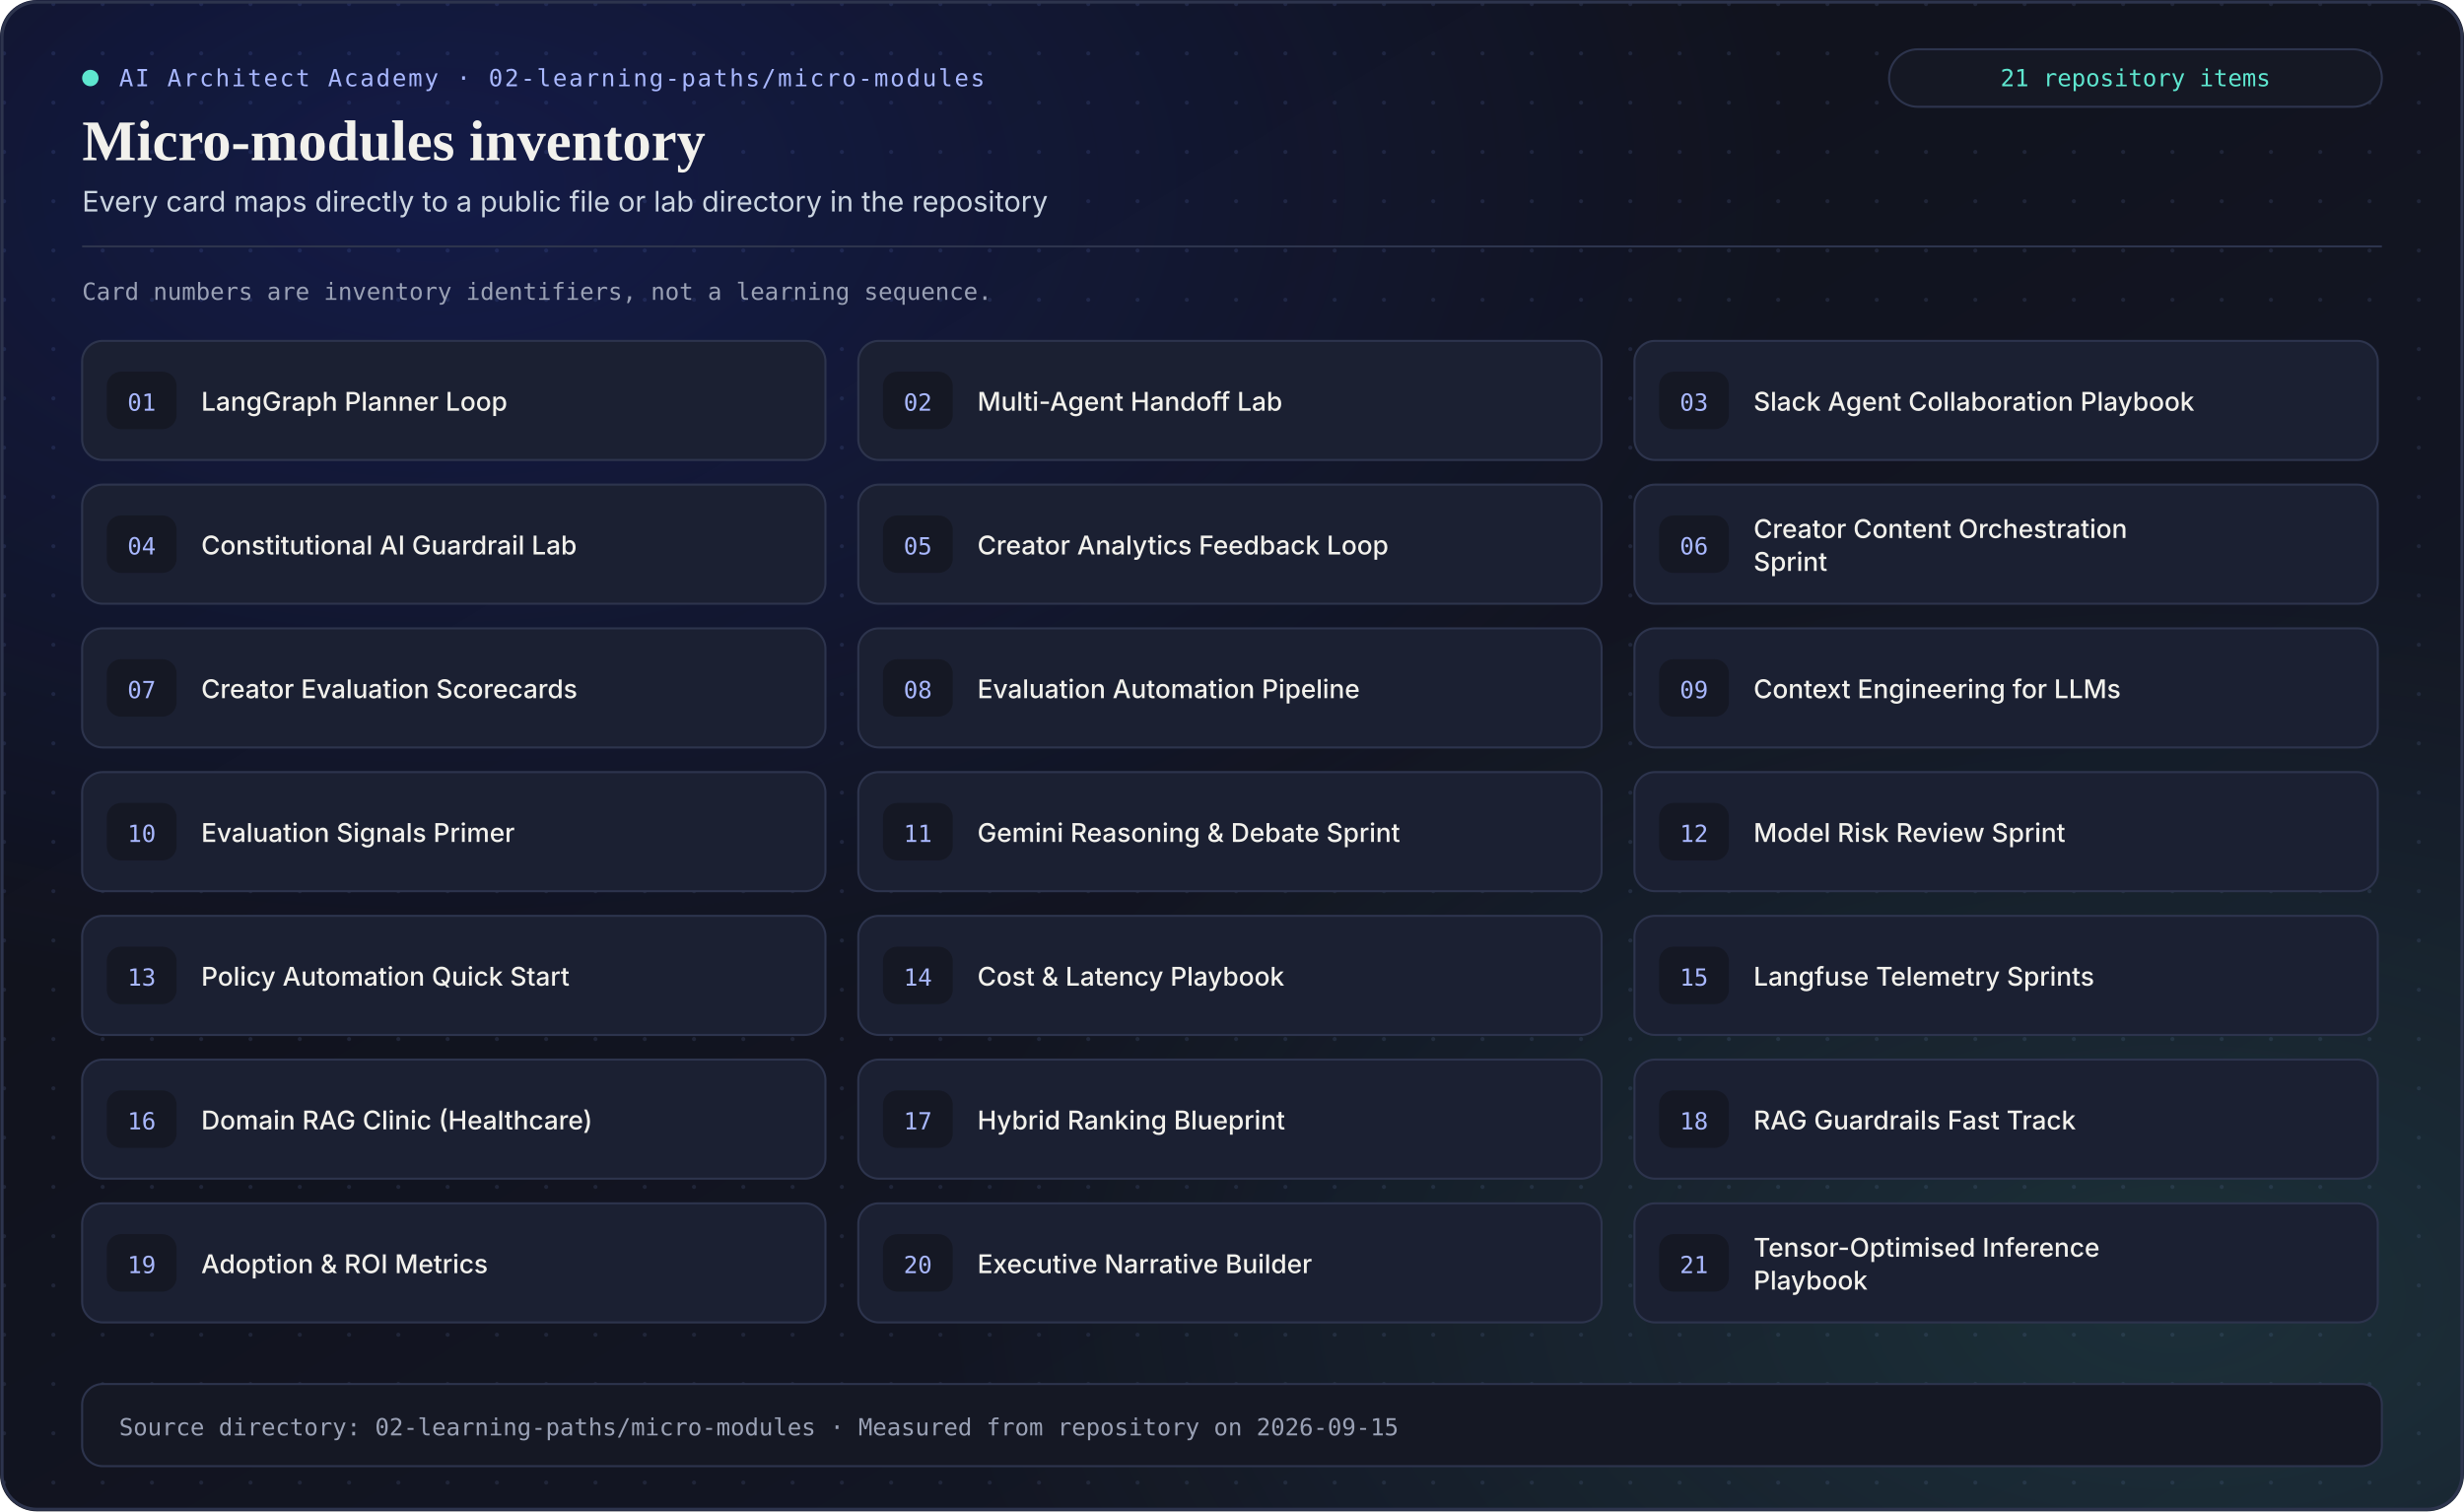
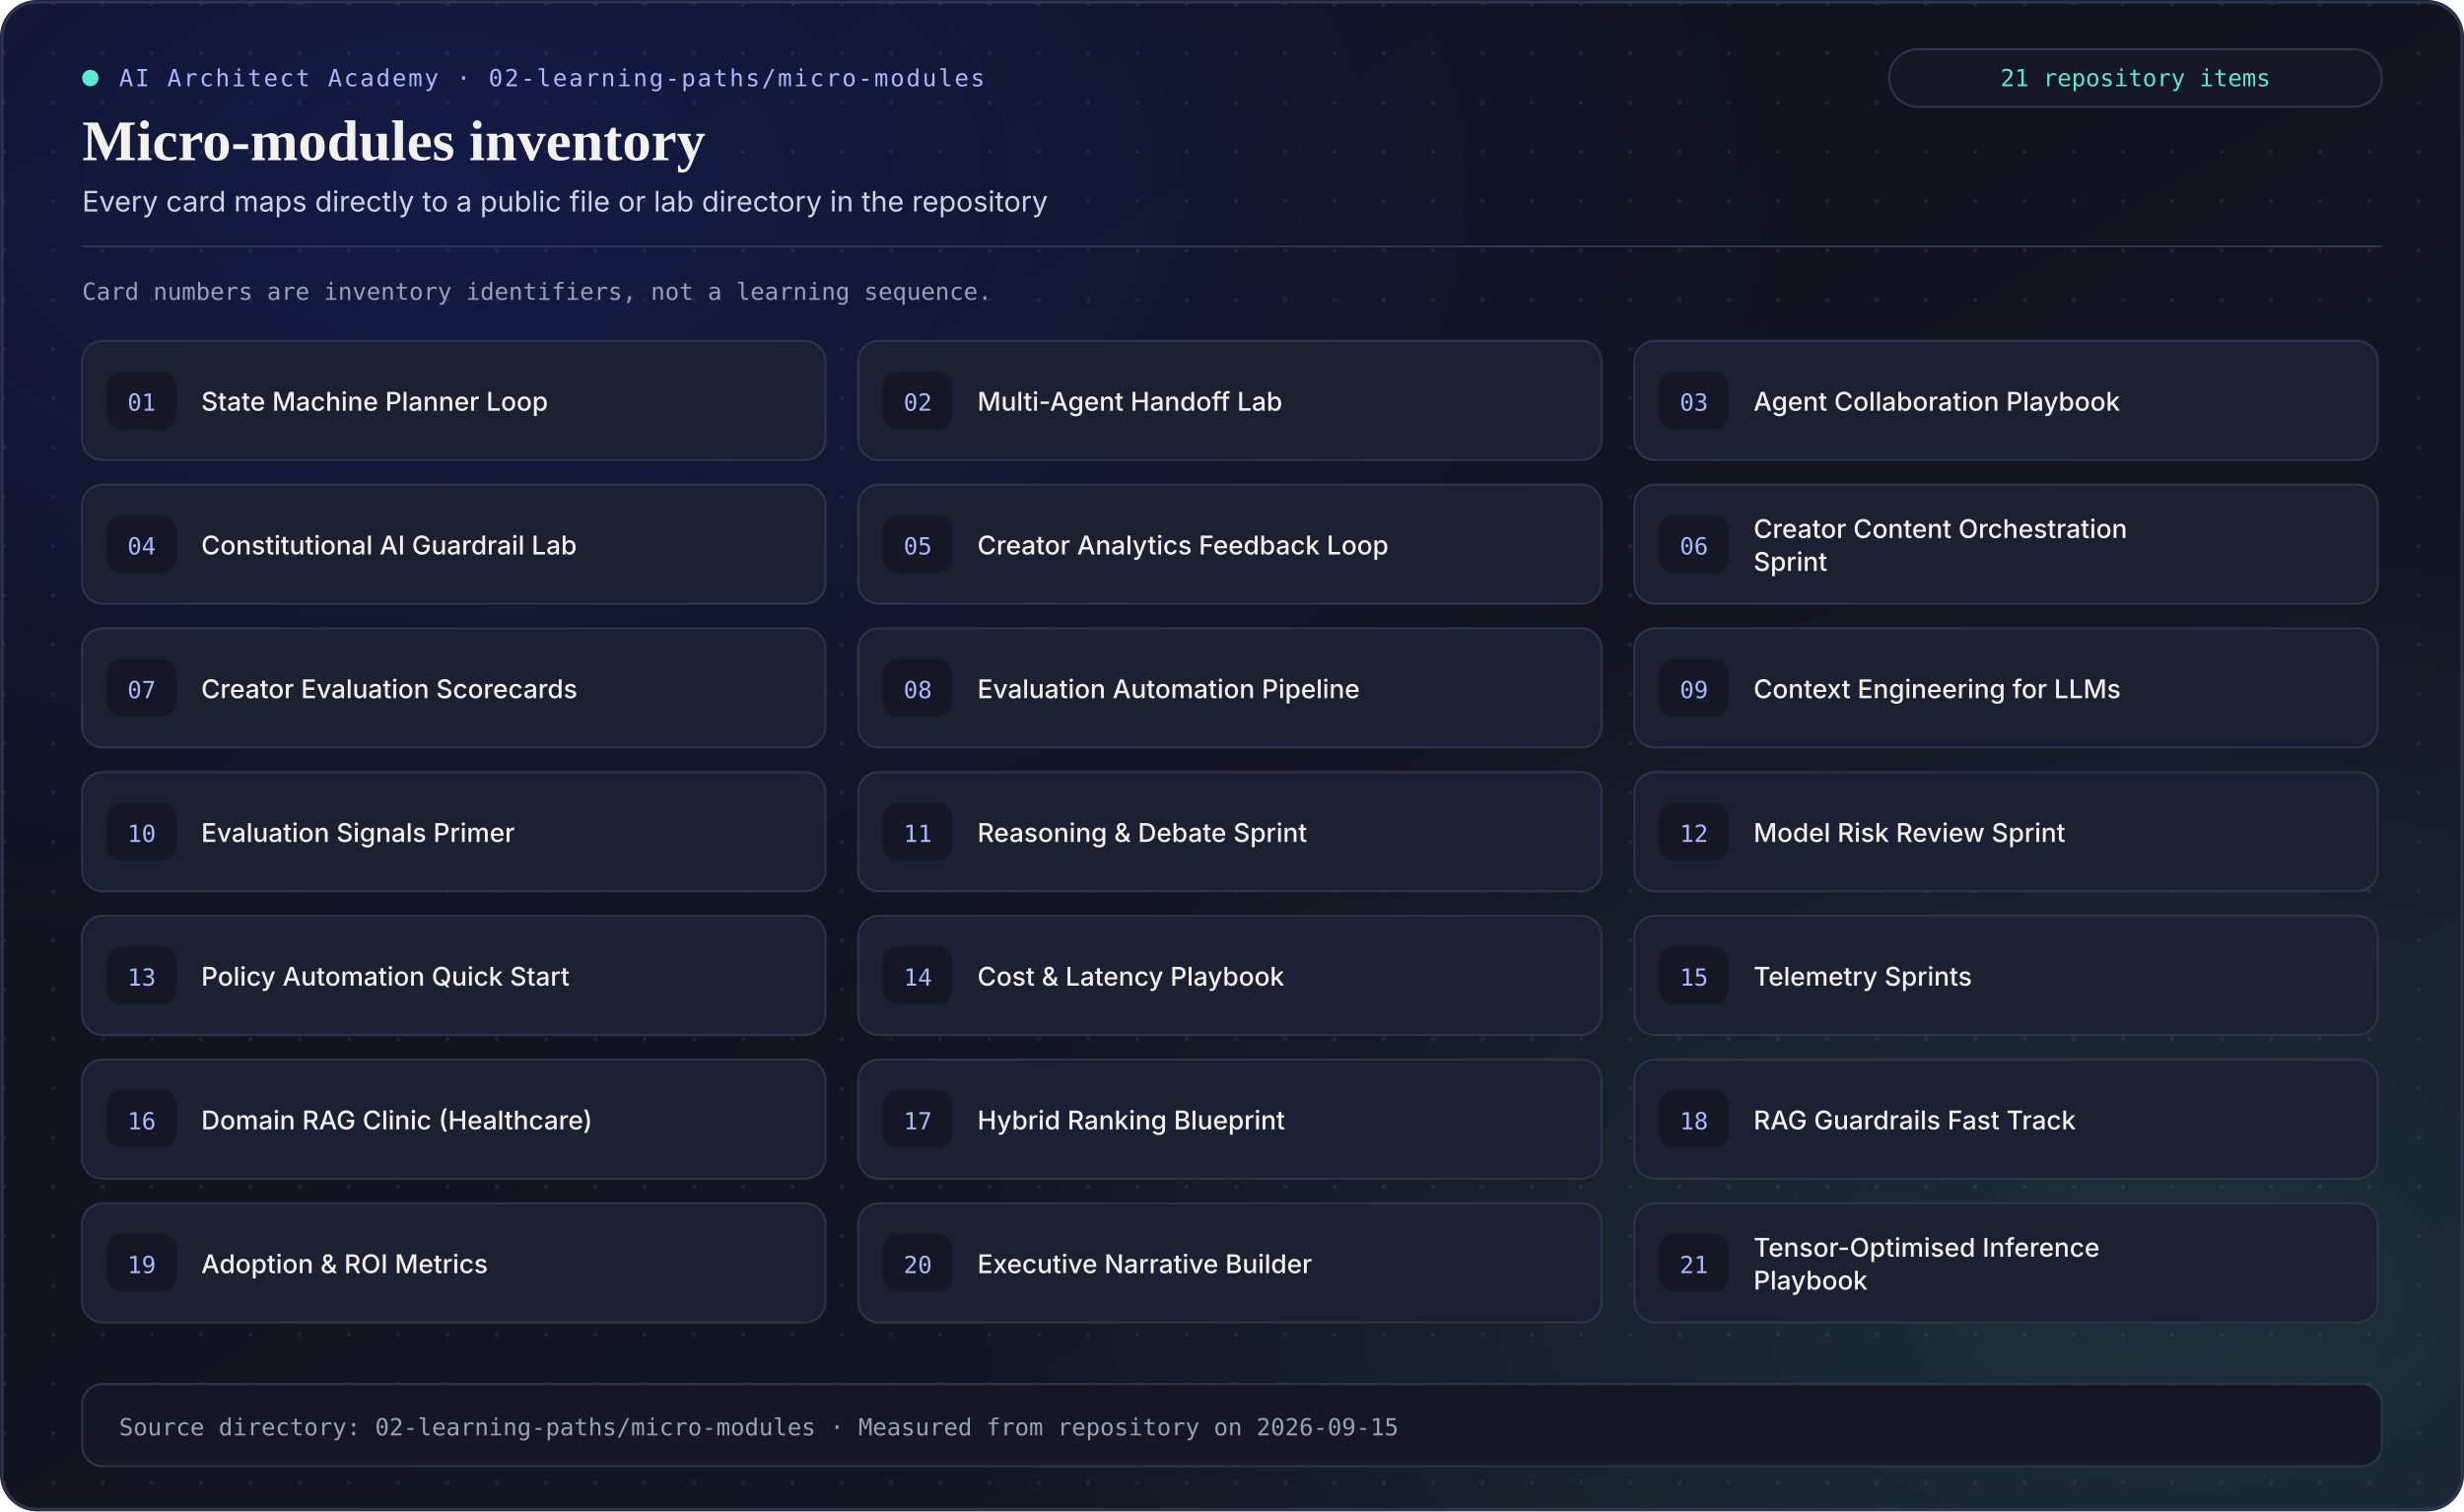
<svg xmlns="http://www.w3.org/2000/svg" width="1200" height="736" viewBox="0 0 1200 736" role="img" aria-label="Micro-modules curriculum section inventory">
  <defs>
    <linearGradient id="stage-grad" x1="0%" y1="0%" x2="100%" y2="100%">
      <stop offset="0%" stop-color="#0f1017" />
      <stop offset="60%" stop-color="#121522" />
      <stop offset="100%" stop-color="#141826" />
    </linearGradient>
    <linearGradient id="cobalt-stroke" x1="0%" y1="0%" x2="100%" y2="100%">
      <stop offset="0%" stop-color="#7c93ff" stop-opacity="0.78" />
      <stop offset="100%" stop-color="#5ee6cf" stop-opacity="0.52" />
    </linearGradient>
    <radialGradient id="cobalt-glow" cx="18%" cy="12%" r="55%">
      <stop offset="0%" stop-color="#1f3bd6" stop-opacity="0.24" />
      <stop offset="100%" stop-color="#1f3bd6" stop-opacity="0" />
    </radialGradient>
    <radialGradient id="mint-glow" cx="88%" cy="86%" r="50%">
      <stop offset="0%" stop-color="#5ee6cf" stop-opacity="0.12" />
      <stop offset="100%" stop-color="#5ee6cf" stop-opacity="0" />
    </radialGradient>
    <pattern id="academy-grid" width="24" height="24" patternUnits="userSpaceOnUse">
      <circle cx="2" cy="2" r="1" fill="#2d344d" fill-opacity="0.55" />
    </pattern>
    <marker id="arrow-cobalt" viewBox="0 0 10 10" refX="8" refY="5" markerWidth="6" markerHeight="6" orient="auto-start-reverse">
      <path d="M 0 1.5 L 8.5 5 L 0 8.5 z" fill="#a9b8ff" />
    </marker>
    <marker id="arrow-mint" viewBox="0 0 10 10" refX="8" refY="5" markerWidth="6" markerHeight="6" orient="auto-start-reverse">
      <path d="M 0 1.5 L 8.5 5 L 0 8.5 z" fill="#5ee6cf" />
    </marker>
    <marker id="arrow-amber" viewBox="0 0 10 10" refX="8" refY="5" markerWidth="6" markerHeight="6" orient="auto-start-reverse">
      <path d="M 0 1.5 L 8.5 5 L 0 8.5 z" fill="#ffc07a" />
    </marker>
  </defs>
  <style>
    text { font-family: Inter, system-ui, -apple-system, 'Segoe UI', Roboto, Helvetica, Arial, sans-serif; }
    .serif { font-family: 'Playfair Display', Georgia, 'Times New Roman', serif; }
    .mono { font-family: ui-monospace, 'SF Mono', Menlo, Consolas, monospace; }
  </style>
  <rect width="1200" height="736" rx="18" fill="url(#stage-grad)" />
  <rect width="1200" height="736" rx="18" fill="url(#academy-grid)" />
  <rect width="1200" height="736" rx="18" fill="url(#cobalt-glow)" />
  <rect width="1200" height="736" rx="18" fill="url(#mint-glow)" />
  <rect x="1" y="1" width="1198" height="734" rx="17" fill="none" stroke="#2d344d" stroke-width="1.5" />
  <g>
    <rect x="40" y="34" width="8" height="8" rx="4" fill="#5ee6cf" />
    <text x="58" y="42" class="mono" font-size="11.5" fill="#a9b8ff" letter-spacing="0.9">AI Architect Academy · 02-learning-paths/micro-modules</text>
    <rect x="920" y="24" width="240" height="28" rx="14" fill="#151824" stroke="#2d344d" />
    <text x="1040" y="42" text-anchor="middle" class="mono" font-size="11.5" fill="#5ee6cf">21 repository items</text>
    <text x="40" y="78" class="serif" font-size="28" font-weight="600" fill="#f2f1ec">Micro-modules inventory</text>
    <text x="40" y="103" font-size="13.8" fill="#cbd5e1">Every card maps directly to a public file or lab directory in the repository</text>
    <line x1="40" y1="120" x2="1160" y2="120" stroke="#2d344d" stroke-width="1" />
  </g>
  <text x="40" y="146" class="mono" font-size="11.5" fill="#9aa1b5">Card numbers are inventory identifiers, not a learning sequence.</text>
  <g>
    <rect x="40" y="166" width="362" height="58" rx="10" fill="#1b2032" stroke="#2d344d" />
    <rect x="52" y="181" width="34" height="28" rx="7" fill="#151824" />
    <text x="69" y="200" text-anchor="middle" class="mono" font-size="11.5" fill="#a9b8ff">01</text>
-     <text x="98" y="200" font-size="12.6" font-weight="550" fill="#f2f1ec">LangGraph Planner Loop</text>
+     <text x="98" y="200" font-size="12.6" font-weight="550" fill="#f2f1ec">State Machine Planner Loop</text>
  </g>
  <g>
    <rect x="418" y="166" width="362" height="58" rx="10" fill="#1b2032" stroke="#2d344d" />
    <rect x="430" y="181" width="34" height="28" rx="7" fill="#151824" />
    <text x="447" y="200" text-anchor="middle" class="mono" font-size="11.5" fill="#a9b8ff">02</text>
    <text x="476" y="200" font-size="12.6" font-weight="550" fill="#f2f1ec">Multi-Agent Handoff Lab</text>
  </g>
  <g>
    <rect x="796" y="166" width="362" height="58" rx="10" fill="#1b2032" stroke="#2d344d" />
    <rect x="808" y="181" width="34" height="28" rx="7" fill="#151824" />
    <text x="825" y="200" text-anchor="middle" class="mono" font-size="11.5" fill="#a9b8ff">03</text>
-     <text x="854" y="200" font-size="12.6" font-weight="550" fill="#f2f1ec">Slack Agent Collaboration Playbook</text>
+     <text x="854" y="200" font-size="12.6" font-weight="550" fill="#f2f1ec">Agent Collaboration Playbook</text>
  </g>
  <g>
    <rect x="40" y="236" width="362" height="58" rx="10" fill="#1b2032" stroke="#2d344d" />
    <rect x="52" y="251" width="34" height="28" rx="7" fill="#151824" />
    <text x="69" y="270" text-anchor="middle" class="mono" font-size="11.5" fill="#a9b8ff">04</text>
    <text x="98" y="270" font-size="12.6" font-weight="550" fill="#f2f1ec">Constitutional AI Guardrail Lab</text>
  </g>
  <g>
    <rect x="418" y="236" width="362" height="58" rx="10" fill="#1b2032" stroke="#2d344d" />
    <rect x="430" y="251" width="34" height="28" rx="7" fill="#151824" />
    <text x="447" y="270" text-anchor="middle" class="mono" font-size="11.5" fill="#a9b8ff">05</text>
    <text x="476" y="270" font-size="12.6" font-weight="550" fill="#f2f1ec">Creator Analytics Feedback Loop</text>
  </g>
  <g>
    <rect x="796" y="236" width="362" height="58" rx="10" fill="#1b2032" stroke="#2d344d" />
    <rect x="808" y="251" width="34" height="28" rx="7" fill="#151824" />
    <text x="825" y="270" text-anchor="middle" class="mono" font-size="11.5" fill="#a9b8ff">06</text>
    <text x="854" y="262" font-size="12.6" font-weight="550" fill="#f2f1ec">Creator Content Orchestration</text>
    <text x="854" y="278" font-size="12.6" font-weight="550" fill="#f2f1ec">Sprint</text>
  </g>
  <g>
    <rect x="40" y="306" width="362" height="58" rx="10" fill="#1b2032" stroke="#2d344d" />
    <rect x="52" y="321" width="34" height="28" rx="7" fill="#151824" />
    <text x="69" y="340" text-anchor="middle" class="mono" font-size="11.5" fill="#a9b8ff">07</text>
    <text x="98" y="340" font-size="12.6" font-weight="550" fill="#f2f1ec">Creator Evaluation Scorecards</text>
  </g>
  <g>
    <rect x="418" y="306" width="362" height="58" rx="10" fill="#1b2032" stroke="#2d344d" />
    <rect x="430" y="321" width="34" height="28" rx="7" fill="#151824" />
    <text x="447" y="340" text-anchor="middle" class="mono" font-size="11.5" fill="#a9b8ff">08</text>
    <text x="476" y="340" font-size="12.6" font-weight="550" fill="#f2f1ec">Evaluation Automation Pipeline</text>
  </g>
  <g>
    <rect x="796" y="306" width="362" height="58" rx="10" fill="#1b2032" stroke="#2d344d" />
    <rect x="808" y="321" width="34" height="28" rx="7" fill="#151824" />
    <text x="825" y="340" text-anchor="middle" class="mono" font-size="11.5" fill="#a9b8ff">09</text>
    <text x="854" y="340" font-size="12.6" font-weight="550" fill="#f2f1ec">Context Engineering for LLMs</text>
  </g>
  <g>
    <rect x="40" y="376" width="362" height="58" rx="10" fill="#1b2032" stroke="#2d344d" />
    <rect x="52" y="391" width="34" height="28" rx="7" fill="#151824" />
    <text x="69" y="410" text-anchor="middle" class="mono" font-size="11.5" fill="#a9b8ff">10</text>
    <text x="98" y="410" font-size="12.6" font-weight="550" fill="#f2f1ec">Evaluation Signals Primer</text>
  </g>
  <g>
    <rect x="418" y="376" width="362" height="58" rx="10" fill="#1b2032" stroke="#2d344d" />
    <rect x="430" y="391" width="34" height="28" rx="7" fill="#151824" />
    <text x="447" y="410" text-anchor="middle" class="mono" font-size="11.5" fill="#a9b8ff">11</text>
-     <text x="476" y="410" font-size="12.6" font-weight="550" fill="#f2f1ec">Gemini Reasoning &amp; Debate Sprint</text>
+     <text x="476" y="410" font-size="12.6" font-weight="550" fill="#f2f1ec">Reasoning &amp; Debate Sprint</text>
  </g>
  <g>
    <rect x="796" y="376" width="362" height="58" rx="10" fill="#1b2032" stroke="#2d344d" />
    <rect x="808" y="391" width="34" height="28" rx="7" fill="#151824" />
    <text x="825" y="410" text-anchor="middle" class="mono" font-size="11.5" fill="#a9b8ff">12</text>
    <text x="854" y="410" font-size="12.6" font-weight="550" fill="#f2f1ec">Model Risk Review Sprint</text>
  </g>
  <g>
    <rect x="40" y="446" width="362" height="58" rx="10" fill="#1b2032" stroke="#2d344d" />
    <rect x="52" y="461" width="34" height="28" rx="7" fill="#151824" />
    <text x="69" y="480" text-anchor="middle" class="mono" font-size="11.5" fill="#a9b8ff">13</text>
    <text x="98" y="480" font-size="12.6" font-weight="550" fill="#f2f1ec">Policy Automation Quick Start</text>
  </g>
  <g>
    <rect x="418" y="446" width="362" height="58" rx="10" fill="#1b2032" stroke="#2d344d" />
    <rect x="430" y="461" width="34" height="28" rx="7" fill="#151824" />
    <text x="447" y="480" text-anchor="middle" class="mono" font-size="11.5" fill="#a9b8ff">14</text>
    <text x="476" y="480" font-size="12.6" font-weight="550" fill="#f2f1ec">Cost &amp; Latency Playbook</text>
  </g>
  <g>
    <rect x="796" y="446" width="362" height="58" rx="10" fill="#1b2032" stroke="#2d344d" />
    <rect x="808" y="461" width="34" height="28" rx="7" fill="#151824" />
    <text x="825" y="480" text-anchor="middle" class="mono" font-size="11.5" fill="#a9b8ff">15</text>
-     <text x="854" y="480" font-size="12.6" font-weight="550" fill="#f2f1ec">Langfuse Telemetry Sprints</text>
+     <text x="854" y="480" font-size="12.6" font-weight="550" fill="#f2f1ec">Telemetry Sprints</text>
  </g>
  <g>
    <rect x="40" y="516" width="362" height="58" rx="10" fill="#1b2032" stroke="#2d344d" />
    <rect x="52" y="531" width="34" height="28" rx="7" fill="#151824" />
    <text x="69" y="550" text-anchor="middle" class="mono" font-size="11.5" fill="#a9b8ff">16</text>
    <text x="98" y="550" font-size="12.6" font-weight="550" fill="#f2f1ec">Domain RAG Clinic (Healthcare)</text>
  </g>
  <g>
    <rect x="418" y="516" width="362" height="58" rx="10" fill="#1b2032" stroke="#2d344d" />
    <rect x="430" y="531" width="34" height="28" rx="7" fill="#151824" />
    <text x="447" y="550" text-anchor="middle" class="mono" font-size="11.5" fill="#a9b8ff">17</text>
    <text x="476" y="550" font-size="12.6" font-weight="550" fill="#f2f1ec">Hybrid Ranking Blueprint</text>
  </g>
  <g>
    <rect x="796" y="516" width="362" height="58" rx="10" fill="#1b2032" stroke="#2d344d" />
    <rect x="808" y="531" width="34" height="28" rx="7" fill="#151824" />
    <text x="825" y="550" text-anchor="middle" class="mono" font-size="11.5" fill="#a9b8ff">18</text>
    <text x="854" y="550" font-size="12.6" font-weight="550" fill="#f2f1ec">RAG Guardrails Fast Track</text>
  </g>
  <g>
    <rect x="40" y="586" width="362" height="58" rx="10" fill="#1b2032" stroke="#2d344d" />
    <rect x="52" y="601" width="34" height="28" rx="7" fill="#151824" />
    <text x="69" y="620" text-anchor="middle" class="mono" font-size="11.5" fill="#a9b8ff">19</text>
    <text x="98" y="620" font-size="12.6" font-weight="550" fill="#f2f1ec">Adoption &amp; ROI Metrics</text>
  </g>
  <g>
    <rect x="418" y="586" width="362" height="58" rx="10" fill="#1b2032" stroke="#2d344d" />
    <rect x="430" y="601" width="34" height="28" rx="7" fill="#151824" />
    <text x="447" y="620" text-anchor="middle" class="mono" font-size="11.5" fill="#a9b8ff">20</text>
    <text x="476" y="620" font-size="12.6" font-weight="550" fill="#f2f1ec">Executive Narrative Builder</text>
  </g>
  <g>
    <rect x="796" y="586" width="362" height="58" rx="10" fill="#1b2032" stroke="#2d344d" />
    <rect x="808" y="601" width="34" height="28" rx="7" fill="#151824" />
    <text x="825" y="620" text-anchor="middle" class="mono" font-size="11.5" fill="#a9b8ff">21</text>
    <text x="854" y="612" font-size="12.6" font-weight="550" fill="#f2f1ec">Tensor-Optimised Inference</text>
    <text x="854" y="628" font-size="12.6" font-weight="550" fill="#f2f1ec">Playbook</text>
  </g>
  <g>
    <rect x="40" y="674" width="1120" height="40" rx="10" fill="#151824" stroke="#2d344d" />
    <text x="58" y="699" class="mono" font-size="11.5" fill="#9aa1b5">Source directory: 02-learning-paths/micro-modules · Measured from repository on 2026-09-15</text>
  </g>
</svg>
